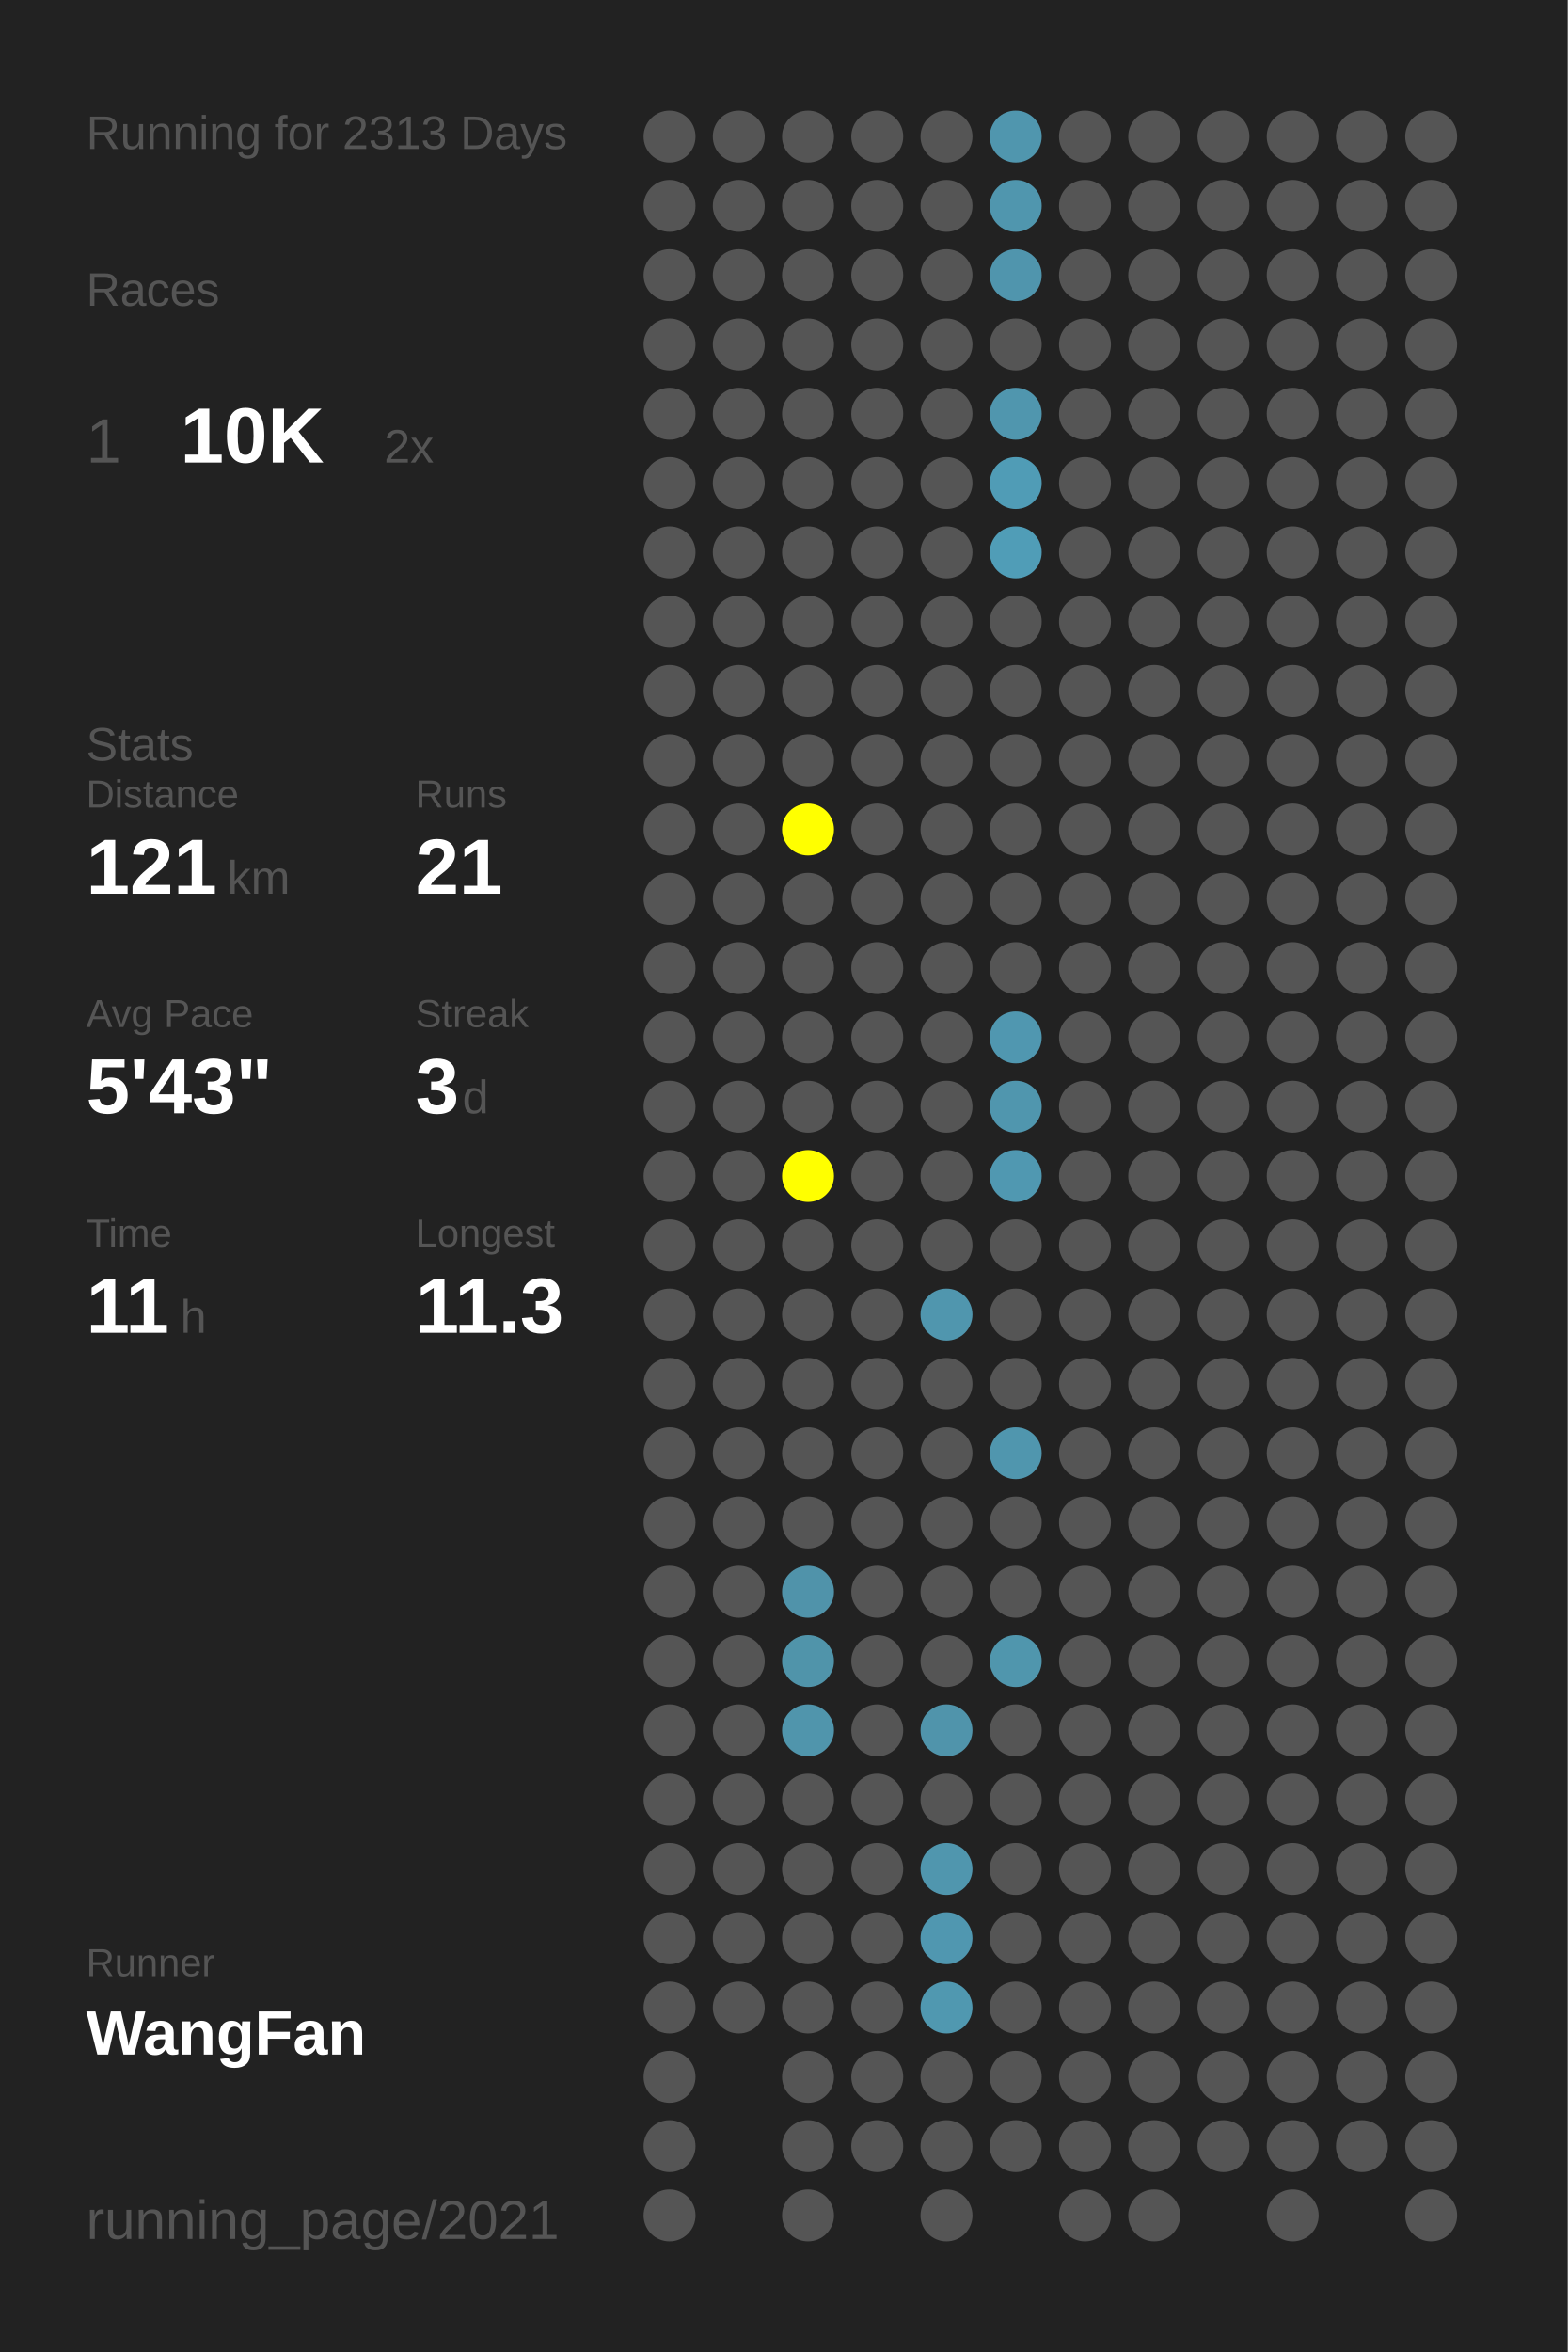
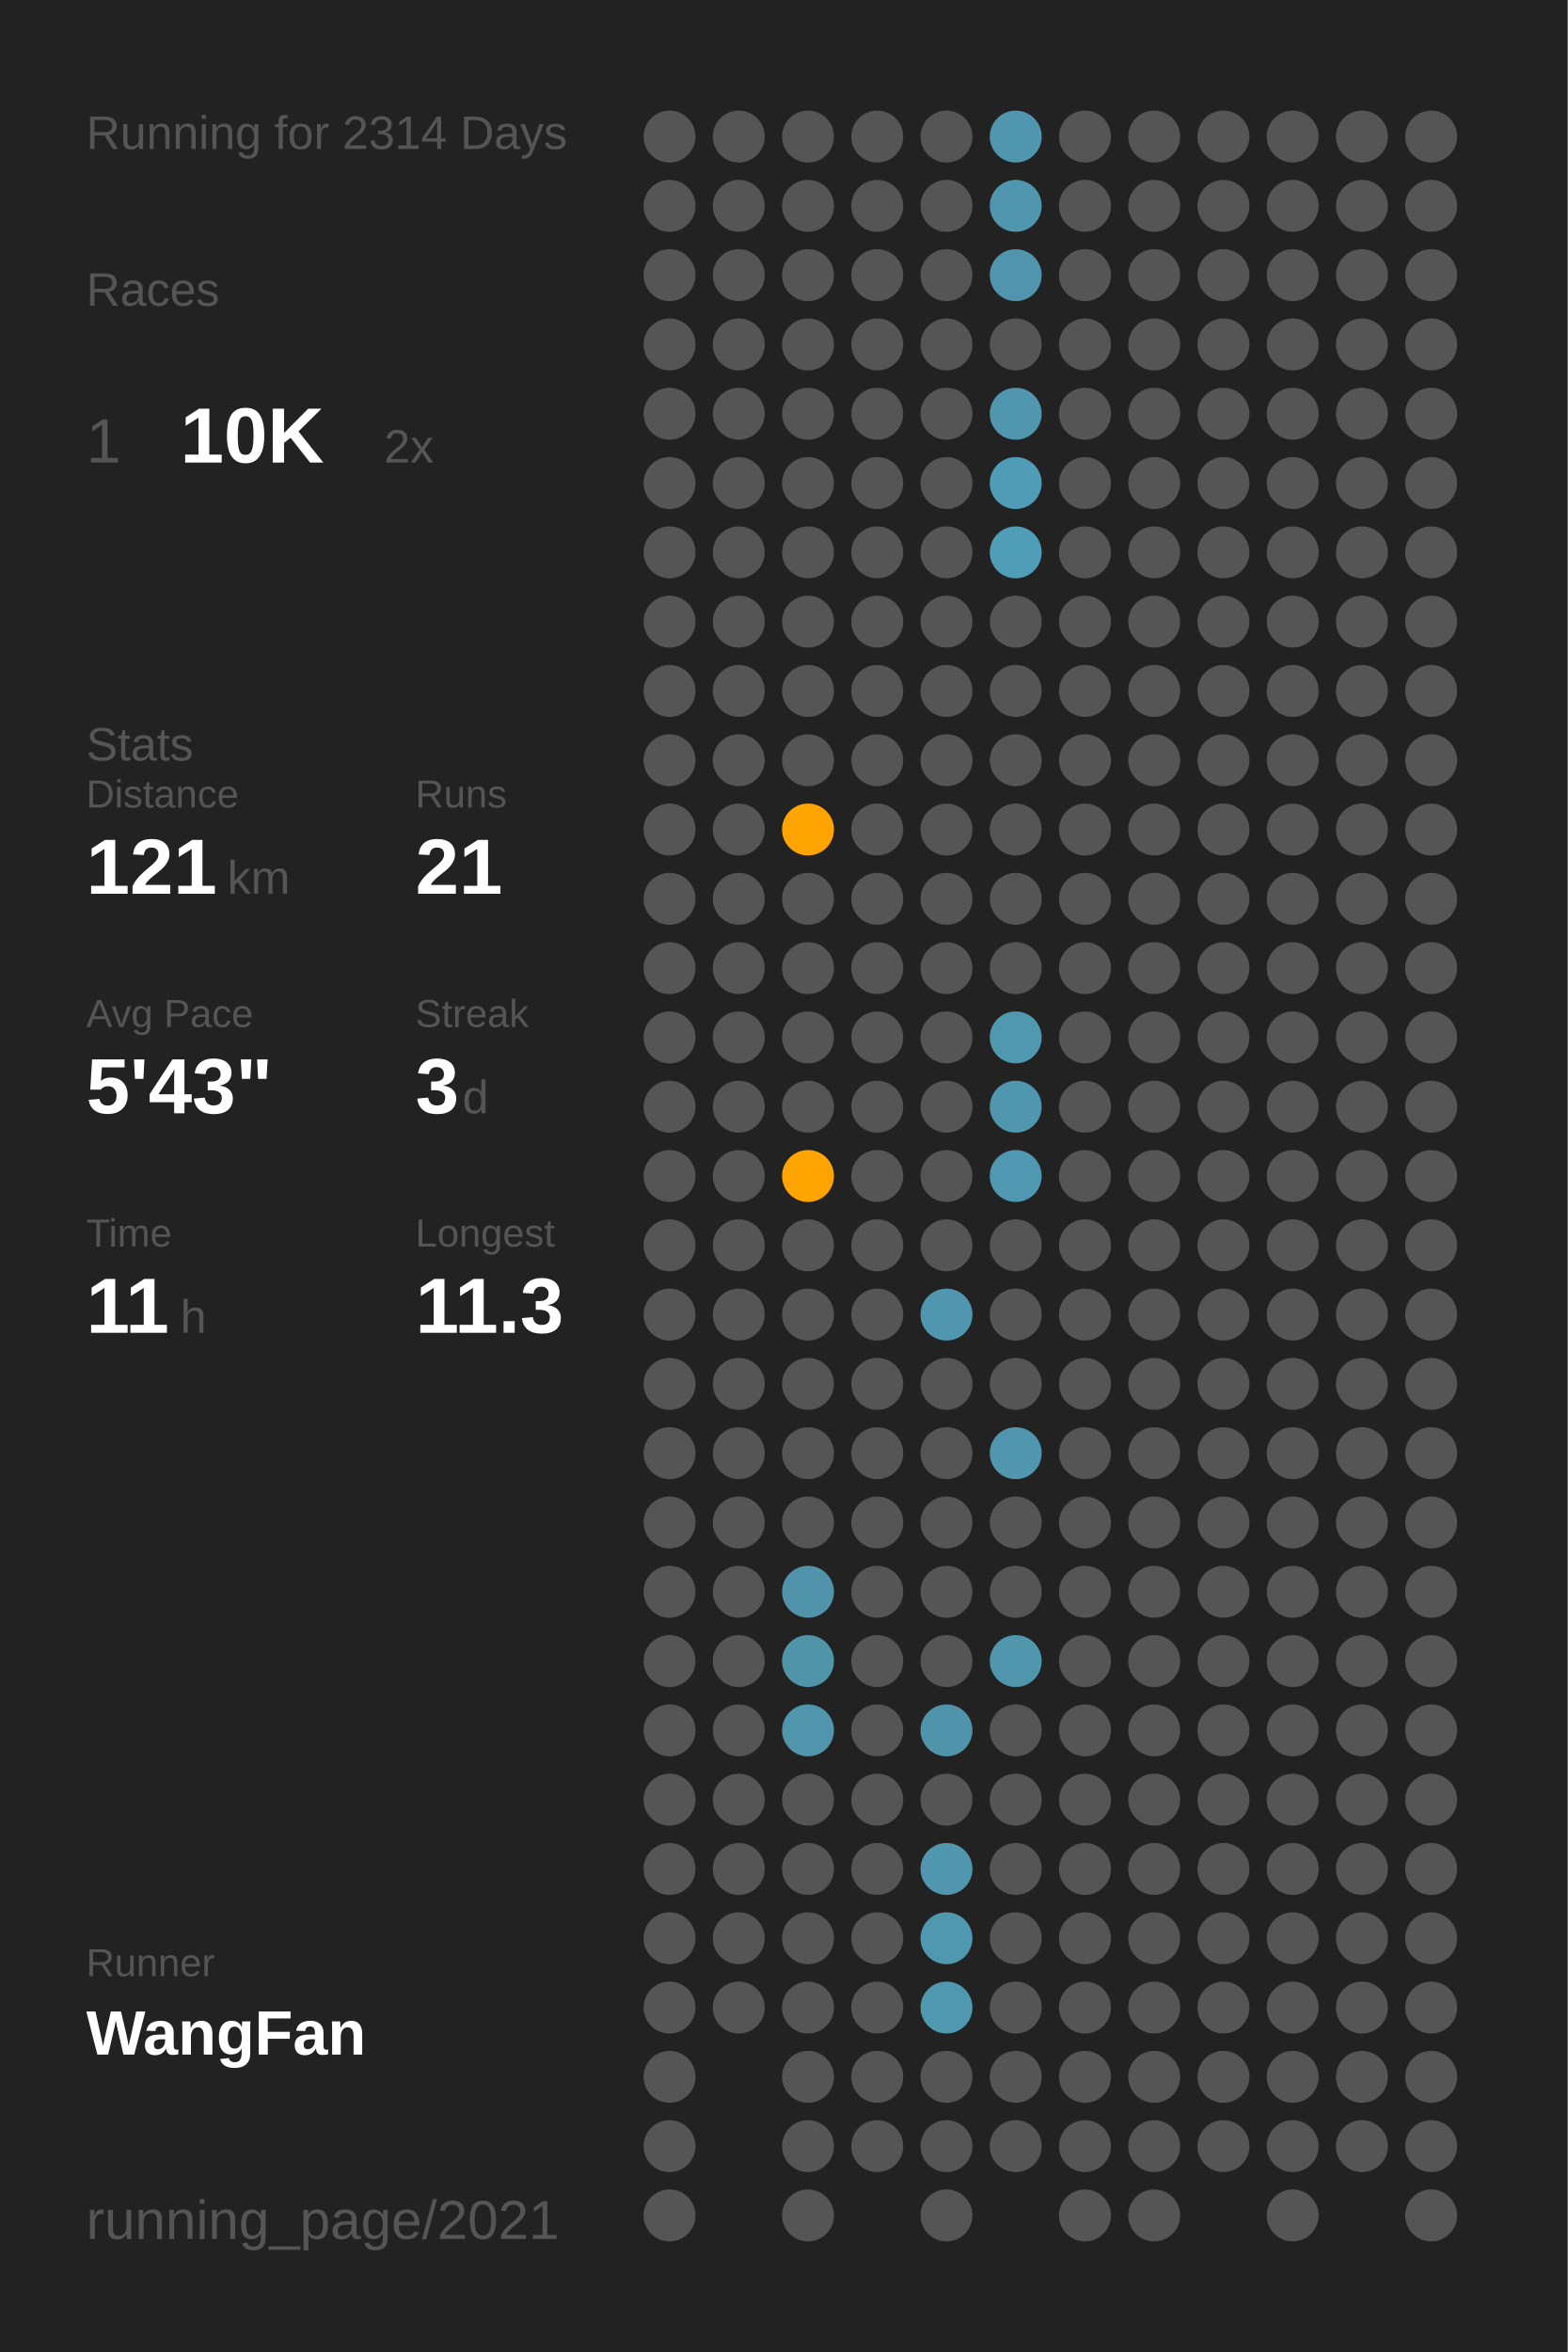
<svg xmlns="http://www.w3.org/2000/svg" baseProfile="full" height="300mm" version="1.1" viewBox="0,0,200,300" width="200mm">
  <defs />
  <rect fill="#222222" height="300" width="200" x="0" y="0" />
-   <text fill="#555555" style="font-size:6px; font-family:Arial;" x="11" y="19">Running for 2313 Days</text>
+   <text fill="#555555" style="font-size:6px; font-family:Arial;" x="11" y="19">Running for 2314 Days</text>
  <text fill="#555555" style="font-size:6px; font-family:Arial;" x="11" y="39">Races</text>
  <text fill="#555555" style="font-size:8px; font-family:Arial;" x="11" y="59">1</text>
  <text fill="#FFFFFF" style="font-size:10px; font-family:Arial; font-weight:bold;" x="23" y="59">10K</text>
  <text fill="#555555" style="font-size:6px; font-family:Arial;" x="49" y="59">2x</text>
  <text fill="#555555" style="font-size:6px; font-family:Arial;" x="11" y="97">Stats</text>
  <text fill="#555555" style="font-size:5px; font-family:Arial;" x="11" y="103">Distance</text>
  <text fill="#FFFFFF" style="font-size:10px; font-family:Arial; font-weight:bold;" x="11" y="114">121</text>
  <text fill="#555555" style="font-size:6px; font-family:Arial;" x="29" y="114">km</text>
  <text fill="#555555" style="font-size:5px; font-family:Arial;" x="53" y="103">Runs</text>
  <text fill="#FFFFFF" style="font-size:10px; font-family:Arial; font-weight:bold;" x="53" y="114">21</text>
  <text fill="#555555" style="font-size:5px; font-family:Arial;" x="11" y="131">Avg Pace</text>
  <text fill="#FFFFFF" style="font-size:10px; font-family:Arial; font-weight:bold;" x="11" y="142">5'43"</text>
  <text fill="#555555" style="font-size:5px; font-family:Arial;" x="53" y="131">Streak</text>
  <text fill="#FFFFFF" style="font-size:10px; font-family:Arial; font-weight:bold;" x="53" y="142">3</text>
  <text fill="#555555" style="font-size:6px; font-family:Arial;" x="59" y="142">d</text>
  <text fill="#555555" style="font-size:5px; font-family:Arial;" x="11" y="159">Time</text>
  <text fill="#FFFFFF" style="font-size:10px; font-family:Arial; font-weight:bold;" x="11" y="170">11</text>
  <text fill="#555555" style="font-size:6px; font-family:Arial;" x="23" y="170">h</text>
  <text fill="#555555" style="font-size:5px; font-family:Arial;" x="53" y="159">Longest</text>
  <text fill="#FFFFFF" style="font-size:10px; font-family:Arial; font-weight:bold;" x="53" y="170">11.3</text>
  <text fill="#555555" style="font-size:5px; font-family:Arial;" x="11" y="252.065">Runner</text>
  <text fill="#FFFFFF" style="font-size:8px; font-family:Arial; font-weight:bold;" x="11" y="262.065">WangFan</text>
  <text fill="#555555" style="font-size:7px; font-family:Arial;" x="11" y="285.581">running_page/2021</text>
  <circle cx="85.417" cy="17.419" fill="#555555" r="3.312" />
  <circle cx="85.417" cy="26.258" fill="#555555" r="3.312" />
  <circle cx="85.417" cy="35.097" fill="#555555" r="3.312" />
  <circle cx="85.417" cy="43.935" fill="#555555" r="3.312" />
  <circle cx="85.417" cy="52.774" fill="#555555" r="3.312" />
  <circle cx="85.417" cy="61.613" fill="#555555" r="3.312" />
  <circle cx="85.417" cy="70.452" fill="#555555" r="3.312" />
  <circle cx="85.417" cy="79.29" fill="#555555" r="3.312" />
  <circle cx="85.417" cy="88.129" fill="#555555" r="3.312" />
  <circle cx="85.417" cy="96.968" fill="#555555" r="3.312" />
  <circle cx="85.417" cy="105.806" fill="#555555" r="3.312" />
  <circle cx="85.417" cy="114.645" fill="#555555" r="3.312" />
  <circle cx="85.417" cy="123.484" fill="#555555" r="3.312" />
  <circle cx="85.417" cy="132.323" fill="#555555" r="3.312" />
  <circle cx="85.417" cy="141.161" fill="#555555" r="3.312" />
  <circle cx="85.417" cy="150" fill="#555555" r="3.312" />
  <circle cx="85.417" cy="158.839" fill="#555555" r="3.312" />
  <circle cx="85.417" cy="167.677" fill="#555555" r="3.312" />
  <circle cx="85.417" cy="176.516" fill="#555555" r="3.312" />
  <circle cx="85.417" cy="185.355" fill="#555555" r="3.312" />
  <circle cx="85.417" cy="194.194" fill="#555555" r="3.312" />
  <circle cx="85.417" cy="203.032" fill="#555555" r="3.312" />
  <circle cx="85.417" cy="211.871" fill="#555555" r="3.312" />
  <circle cx="85.417" cy="220.71" fill="#555555" r="3.312" />
  <circle cx="85.417" cy="229.548" fill="#555555" r="3.312" />
  <circle cx="85.417" cy="238.387" fill="#555555" r="3.312" />
  <circle cx="85.417" cy="247.226" fill="#555555" r="3.312" />
  <circle cx="85.417" cy="256.065" fill="#555555" r="3.312" />
  <circle cx="85.417" cy="264.903" fill="#555555" r="3.312" />
  <circle cx="85.417" cy="273.742" fill="#555555" r="3.312" />
  <circle cx="85.417" cy="282.581" fill="#555555" r="3.312" />
  <circle cx="94.25" cy="17.419" fill="#555555" r="3.312" />
  <circle cx="94.25" cy="26.258" fill="#555555" r="3.312" />
  <circle cx="94.25" cy="35.097" fill="#555555" r="3.312" />
  <circle cx="94.25" cy="43.935" fill="#555555" r="3.312" />
  <circle cx="94.25" cy="52.774" fill="#555555" r="3.312" />
  <circle cx="94.25" cy="61.613" fill="#555555" r="3.312" />
  <circle cx="94.25" cy="70.452" fill="#555555" r="3.312" />
  <circle cx="94.25" cy="79.29" fill="#555555" r="3.312" />
  <circle cx="94.25" cy="88.129" fill="#555555" r="3.312" />
  <circle cx="94.25" cy="96.968" fill="#555555" r="3.312" />
  <circle cx="94.25" cy="105.806" fill="#555555" r="3.312" />
  <circle cx="94.25" cy="114.645" fill="#555555" r="3.312" />
  <circle cx="94.25" cy="123.484" fill="#555555" r="3.312" />
  <circle cx="94.25" cy="132.323" fill="#555555" r="3.312" />
  <circle cx="94.25" cy="141.161" fill="#555555" r="3.312" />
  <circle cx="94.25" cy="150" fill="#555555" r="3.312" />
  <circle cx="94.25" cy="158.839" fill="#555555" r="3.312" />
  <circle cx="94.25" cy="167.677" fill="#555555" r="3.312" />
  <circle cx="94.25" cy="176.516" fill="#555555" r="3.312" />
  <circle cx="94.25" cy="185.355" fill="#555555" r="3.312" />
  <circle cx="94.25" cy="194.194" fill="#555555" r="3.312" />
  <circle cx="94.25" cy="203.032" fill="#555555" r="3.312" />
  <circle cx="94.25" cy="211.871" fill="#555555" r="3.312" />
  <circle cx="94.25" cy="220.71" fill="#555555" r="3.312" />
  <circle cx="94.25" cy="229.548" fill="#555555" r="3.312" />
  <circle cx="94.25" cy="238.387" fill="#555555" r="3.312" />
  <circle cx="94.25" cy="247.226" fill="#555555" r="3.312" />
  <circle cx="94.25" cy="256.065" fill="#555555" r="3.312" />
  <circle cx="103.083" cy="17.419" fill="#555555" r="3.312" />
  <circle cx="103.083" cy="26.258" fill="#555555" r="3.312" />
  <circle cx="103.083" cy="35.097" fill="#555555" r="3.312" />
  <circle cx="103.083" cy="43.935" fill="#555555" r="3.312" />
  <circle cx="103.083" cy="52.774" fill="#555555" r="3.312" />
  <circle cx="103.083" cy="61.613" fill="#555555" r="3.312" />
  <circle cx="103.083" cy="70.452" fill="#555555" r="3.312" />
  <circle cx="103.083" cy="79.29" fill="#555555" r="3.312" />
  <circle cx="103.083" cy="88.129" fill="#555555" r="3.312" />
  <circle cx="103.083" cy="96.968" fill="#555555" r="3.312" />
-   <circle cx="103.083" cy="105.806" fill="#FFFF00" r="3.312" />
+   <circle cx="103.083" cy="105.806" fill="#ffa400" r="3.312" />
  <circle cx="103.083" cy="114.645" fill="#555555" r="3.312" />
  <circle cx="103.083" cy="123.484" fill="#555555" r="3.312" />
  <circle cx="103.083" cy="132.323" fill="#555555" r="3.312" />
  <circle cx="103.083" cy="141.161" fill="#555555" r="3.312" />
-   <circle cx="103.083" cy="150" fill="#FFFF00" r="3.312" />
+   <circle cx="103.083" cy="150" fill="#ffa400" r="3.312" />
  <circle cx="103.083" cy="158.839" fill="#555555" r="3.312" />
  <circle cx="103.083" cy="167.677" fill="#555555" r="3.312" />
  <circle cx="103.083" cy="176.516" fill="#555555" r="3.312" />
  <circle cx="103.083" cy="185.355" fill="#555555" r="3.312" />
  <circle cx="103.083" cy="194.194" fill="#555555" r="3.312" />
  <circle cx="103.083" cy="203.032" fill="#5093aa" r="3.312" />
  <circle cx="103.083" cy="211.871" fill="#5094aa" r="3.312" />
  <circle cx="103.083" cy="220.71" fill="#5095ac" r="3.312" />
  <circle cx="103.083" cy="229.548" fill="#555555" r="3.312" />
  <circle cx="103.083" cy="238.387" fill="#555555" r="3.312" />
  <circle cx="103.083" cy="247.226" fill="#555555" r="3.312" />
  <circle cx="103.083" cy="256.065" fill="#555555" r="3.312" />
  <circle cx="103.083" cy="264.903" fill="#555555" r="3.312" />
  <circle cx="103.083" cy="273.742" fill="#555555" r="3.312" />
  <circle cx="103.083" cy="282.581" fill="#555555" r="3.312" />
  <circle cx="111.917" cy="17.419" fill="#555555" r="3.312" />
  <circle cx="111.917" cy="26.258" fill="#555555" r="3.312" />
  <circle cx="111.917" cy="35.097" fill="#555555" r="3.312" />
  <circle cx="111.917" cy="43.935" fill="#555555" r="3.312" />
  <circle cx="111.917" cy="52.774" fill="#555555" r="3.312" />
  <circle cx="111.917" cy="61.613" fill="#555555" r="3.312" />
  <circle cx="111.917" cy="70.452" fill="#555555" r="3.312" />
  <circle cx="111.917" cy="79.29" fill="#555555" r="3.312" />
  <circle cx="111.917" cy="88.129" fill="#555555" r="3.312" />
  <circle cx="111.917" cy="96.968" fill="#555555" r="3.312" />
  <circle cx="111.917" cy="105.806" fill="#555555" r="3.312" />
  <circle cx="111.917" cy="114.645" fill="#555555" r="3.312" />
  <circle cx="111.917" cy="123.484" fill="#555555" r="3.312" />
  <circle cx="111.917" cy="132.323" fill="#555555" r="3.312" />
  <circle cx="111.917" cy="141.161" fill="#555555" r="3.312" />
  <circle cx="111.917" cy="150" fill="#555555" r="3.312" />
  <circle cx="111.917" cy="158.839" fill="#555555" r="3.312" />
  <circle cx="111.917" cy="167.677" fill="#555555" r="3.312" />
  <circle cx="111.917" cy="176.516" fill="#555555" r="3.312" />
  <circle cx="111.917" cy="185.355" fill="#555555" r="3.312" />
  <circle cx="111.917" cy="194.194" fill="#555555" r="3.312" />
  <circle cx="111.917" cy="203.032" fill="#555555" r="3.312" />
  <circle cx="111.917" cy="211.871" fill="#555555" r="3.312" />
  <circle cx="111.917" cy="220.71" fill="#555555" r="3.312" />
  <circle cx="111.917" cy="229.548" fill="#555555" r="3.312" />
  <circle cx="111.917" cy="238.387" fill="#555555" r="3.312" />
  <circle cx="111.917" cy="247.226" fill="#555555" r="3.312" />
  <circle cx="111.917" cy="256.065" fill="#555555" r="3.312" />
  <circle cx="111.917" cy="264.903" fill="#555555" r="3.312" />
  <circle cx="111.917" cy="273.742" fill="#555555" r="3.312" />
  <circle cx="120.75" cy="17.419" fill="#555555" r="3.312" />
  <circle cx="120.75" cy="26.258" fill="#555555" r="3.312" />
  <circle cx="120.75" cy="35.097" fill="#555555" r="3.312" />
  <circle cx="120.75" cy="43.935" fill="#555555" r="3.312" />
  <circle cx="120.75" cy="52.774" fill="#555555" r="3.312" />
  <circle cx="120.75" cy="61.613" fill="#555555" r="3.312" />
  <circle cx="120.75" cy="70.452" fill="#555555" r="3.312" />
  <circle cx="120.75" cy="79.29" fill="#555555" r="3.312" />
  <circle cx="120.75" cy="88.129" fill="#555555" r="3.312" />
  <circle cx="120.75" cy="96.968" fill="#555555" r="3.312" />
  <circle cx="120.75" cy="105.806" fill="#555555" r="3.312" />
  <circle cx="120.75" cy="114.645" fill="#555555" r="3.312" />
  <circle cx="120.75" cy="123.484" fill="#555555" r="3.312" />
  <circle cx="120.75" cy="132.323" fill="#555555" r="3.312" />
  <circle cx="120.75" cy="141.161" fill="#555555" r="3.312" />
  <circle cx="120.75" cy="150" fill="#555555" r="3.312" />
  <circle cx="120.75" cy="158.839" fill="#555555" r="3.312" />
  <circle cx="120.75" cy="167.677" fill="#5096ae" r="3.312" />
  <circle cx="120.75" cy="176.516" fill="#555555" r="3.312" />
  <circle cx="120.75" cy="185.355" fill="#555555" r="3.312" />
  <circle cx="120.75" cy="194.194" fill="#555555" r="3.312" />
  <circle cx="120.75" cy="203.032" fill="#555555" r="3.312" />
  <circle cx="120.75" cy="211.871" fill="#555555" r="3.312" />
  <circle cx="120.75" cy="220.71" fill="#5094ab" r="3.312" />
  <circle cx="120.75" cy="229.548" fill="#555555" r="3.312" />
  <circle cx="120.75" cy="238.387" fill="#5096ae" r="3.312" />
  <circle cx="120.75" cy="247.226" fill="#5097b0" r="3.312" />
  <circle cx="120.75" cy="256.065" fill="#5098b0" r="3.312" />
  <circle cx="120.75" cy="264.903" fill="#555555" r="3.312" />
  <circle cx="120.75" cy="273.742" fill="#555555" r="3.312" />
  <circle cx="120.75" cy="282.581" fill="#555555" r="3.312" />
  <circle cx="129.583" cy="17.419" fill="#5096ae" r="3.312" />
  <circle cx="129.583" cy="26.258" fill="#5096ae" r="3.312" />
  <circle cx="129.583" cy="35.097" fill="#5095ad" r="3.312" />
  <circle cx="129.583" cy="43.935" fill="#555555" r="3.312" />
  <circle cx="129.583" cy="52.774" fill="#5096ae" r="3.312" />
  <circle cx="129.583" cy="61.613" fill="#509cb6" r="3.312" />
  <circle cx="129.583" cy="70.452" fill="#509db7" r="3.312" />
  <circle cx="129.583" cy="79.29" fill="#555555" r="3.312" />
  <circle cx="129.583" cy="88.129" fill="#555555" r="3.312" />
  <circle cx="129.583" cy="96.968" fill="#555555" r="3.312" />
  <circle cx="129.583" cy="105.806" fill="#555555" r="3.312" />
  <circle cx="129.583" cy="114.645" fill="#555555" r="3.312" />
  <circle cx="129.583" cy="123.484" fill="#555555" r="3.312" />
  <circle cx="129.583" cy="132.323" fill="#5097b0" r="3.312" />
  <circle cx="129.583" cy="141.161" fill="#5096ae" r="3.312" />
  <circle cx="129.583" cy="150" fill="#5098b1" r="3.312" />
  <circle cx="129.583" cy="158.839" fill="#555555" r="3.312" />
  <circle cx="129.583" cy="167.677" fill="#555555" r="3.312" />
  <circle cx="129.583" cy="176.516" fill="#555555" r="3.312" />
  <circle cx="129.583" cy="185.355" fill="#5096ae" r="3.312" />
  <circle cx="129.583" cy="194.194" fill="#555555" r="3.312" />
  <circle cx="129.583" cy="203.032" fill="#555555" r="3.312" />
  <circle cx="129.583" cy="211.871" fill="#5096ad" r="3.312" />
  <circle cx="129.583" cy="220.71" fill="#555555" r="3.312" />
  <circle cx="129.583" cy="229.548" fill="#555555" r="3.312" />
  <circle cx="129.583" cy="238.387" fill="#555555" r="3.312" />
  <circle cx="129.583" cy="247.226" fill="#555555" r="3.312" />
  <circle cx="129.583" cy="256.065" fill="#555555" r="3.312" />
  <circle cx="129.583" cy="264.903" fill="#555555" r="3.312" />
  <circle cx="129.583" cy="273.742" fill="#555555" r="3.312" />
  <circle cx="138.417" cy="17.419" fill="#555555" r="3.312" />
  <circle cx="138.417" cy="26.258" fill="#555555" r="3.312" />
  <circle cx="138.417" cy="35.097" fill="#555555" r="3.312" />
  <circle cx="138.417" cy="43.935" fill="#555555" r="3.312" />
  <circle cx="138.417" cy="52.774" fill="#555555" r="3.312" />
  <circle cx="138.417" cy="61.613" fill="#555555" r="3.312" />
  <circle cx="138.417" cy="70.452" fill="#555555" r="3.312" />
  <circle cx="138.417" cy="79.29" fill="#555555" r="3.312" />
  <circle cx="138.417" cy="88.129" fill="#555555" r="3.312" />
  <circle cx="138.417" cy="96.968" fill="#555555" r="3.312" />
  <circle cx="138.417" cy="105.806" fill="#555555" r="3.312" />
  <circle cx="138.417" cy="114.645" fill="#555555" r="3.312" />
  <circle cx="138.417" cy="123.484" fill="#555555" r="3.312" />
  <circle cx="138.417" cy="132.323" fill="#555555" r="3.312" />
  <circle cx="138.417" cy="141.161" fill="#555555" r="3.312" />
  <circle cx="138.417" cy="150" fill="#555555" r="3.312" />
  <circle cx="138.417" cy="158.839" fill="#555555" r="3.312" />
  <circle cx="138.417" cy="167.677" fill="#555555" r="3.312" />
  <circle cx="138.417" cy="176.516" fill="#555555" r="3.312" />
  <circle cx="138.417" cy="185.355" fill="#555555" r="3.312" />
  <circle cx="138.417" cy="194.194" fill="#555555" r="3.312" />
  <circle cx="138.417" cy="203.032" fill="#555555" r="3.312" />
  <circle cx="138.417" cy="211.871" fill="#555555" r="3.312" />
  <circle cx="138.417" cy="220.71" fill="#555555" r="3.312" />
  <circle cx="138.417" cy="229.548" fill="#555555" r="3.312" />
  <circle cx="138.417" cy="238.387" fill="#555555" r="3.312" />
  <circle cx="138.417" cy="247.226" fill="#555555" r="3.312" />
  <circle cx="138.417" cy="256.065" fill="#555555" r="3.312" />
  <circle cx="138.417" cy="264.903" fill="#555555" r="3.312" />
  <circle cx="138.417" cy="273.742" fill="#555555" r="3.312" />
  <circle cx="138.417" cy="282.581" fill="#555555" r="3.312" />
  <circle cx="147.25" cy="17.419" fill="#555555" r="3.312" />
  <circle cx="147.25" cy="26.258" fill="#555555" r="3.312" />
  <circle cx="147.25" cy="35.097" fill="#555555" r="3.312" />
  <circle cx="147.25" cy="43.935" fill="#555555" r="3.312" />
  <circle cx="147.25" cy="52.774" fill="#555555" r="3.312" />
  <circle cx="147.25" cy="61.613" fill="#555555" r="3.312" />
  <circle cx="147.25" cy="70.452" fill="#555555" r="3.312" />
  <circle cx="147.25" cy="79.29" fill="#555555" r="3.312" />
  <circle cx="147.25" cy="88.129" fill="#555555" r="3.312" />
  <circle cx="147.25" cy="96.968" fill="#555555" r="3.312" />
  <circle cx="147.25" cy="105.806" fill="#555555" r="3.312" />
  <circle cx="147.25" cy="114.645" fill="#555555" r="3.312" />
  <circle cx="147.25" cy="123.484" fill="#555555" r="3.312" />
  <circle cx="147.25" cy="132.323" fill="#555555" r="3.312" />
  <circle cx="147.25" cy="141.161" fill="#555555" r="3.312" />
  <circle cx="147.25" cy="150" fill="#555555" r="3.312" />
  <circle cx="147.25" cy="158.839" fill="#555555" r="3.312" />
  <circle cx="147.25" cy="167.677" fill="#555555" r="3.312" />
  <circle cx="147.25" cy="176.516" fill="#555555" r="3.312" />
  <circle cx="147.25" cy="185.355" fill="#555555" r="3.312" />
  <circle cx="147.25" cy="194.194" fill="#555555" r="3.312" />
  <circle cx="147.25" cy="203.032" fill="#555555" r="3.312" />
  <circle cx="147.25" cy="211.871" fill="#555555" r="3.312" />
  <circle cx="147.25" cy="220.71" fill="#555555" r="3.312" />
  <circle cx="147.25" cy="229.548" fill="#555555" r="3.312" />
  <circle cx="147.25" cy="238.387" fill="#555555" r="3.312" />
  <circle cx="147.25" cy="247.226" fill="#555555" r="3.312" />
  <circle cx="147.25" cy="256.065" fill="#555555" r="3.312" />
  <circle cx="147.25" cy="264.903" fill="#555555" r="3.312" />
  <circle cx="147.25" cy="273.742" fill="#555555" r="3.312" />
  <circle cx="147.25" cy="282.581" fill="#555555" r="3.312" />
  <circle cx="156.083" cy="17.419" fill="#555555" r="3.312" />
  <circle cx="156.083" cy="26.258" fill="#555555" r="3.312" />
  <circle cx="156.083" cy="35.097" fill="#555555" r="3.312" />
  <circle cx="156.083" cy="43.935" fill="#555555" r="3.312" />
  <circle cx="156.083" cy="52.774" fill="#555555" r="3.312" />
  <circle cx="156.083" cy="61.613" fill="#555555" r="3.312" />
  <circle cx="156.083" cy="70.452" fill="#555555" r="3.312" />
  <circle cx="156.083" cy="79.29" fill="#555555" r="3.312" />
  <circle cx="156.083" cy="88.129" fill="#555555" r="3.312" />
  <circle cx="156.083" cy="96.968" fill="#555555" r="3.312" />
  <circle cx="156.083" cy="105.806" fill="#555555" r="3.312" />
  <circle cx="156.083" cy="114.645" fill="#555555" r="3.312" />
  <circle cx="156.083" cy="123.484" fill="#555555" r="3.312" />
  <circle cx="156.083" cy="132.323" fill="#555555" r="3.312" />
  <circle cx="156.083" cy="141.161" fill="#555555" r="3.312" />
  <circle cx="156.083" cy="150" fill="#555555" r="3.312" />
  <circle cx="156.083" cy="158.839" fill="#555555" r="3.312" />
  <circle cx="156.083" cy="167.677" fill="#555555" r="3.312" />
  <circle cx="156.083" cy="176.516" fill="#555555" r="3.312" />
  <circle cx="156.083" cy="185.355" fill="#555555" r="3.312" />
  <circle cx="156.083" cy="194.194" fill="#555555" r="3.312" />
  <circle cx="156.083" cy="203.032" fill="#555555" r="3.312" />
  <circle cx="156.083" cy="211.871" fill="#555555" r="3.312" />
  <circle cx="156.083" cy="220.71" fill="#555555" r="3.312" />
  <circle cx="156.083" cy="229.548" fill="#555555" r="3.312" />
  <circle cx="156.083" cy="238.387" fill="#555555" r="3.312" />
  <circle cx="156.083" cy="247.226" fill="#555555" r="3.312" />
  <circle cx="156.083" cy="256.065" fill="#555555" r="3.312" />
  <circle cx="156.083" cy="264.903" fill="#555555" r="3.312" />
  <circle cx="156.083" cy="273.742" fill="#555555" r="3.312" />
  <circle cx="164.917" cy="17.419" fill="#555555" r="3.312" />
  <circle cx="164.917" cy="26.258" fill="#555555" r="3.312" />
  <circle cx="164.917" cy="35.097" fill="#555555" r="3.312" />
  <circle cx="164.917" cy="43.935" fill="#555555" r="3.312" />
  <circle cx="164.917" cy="52.774" fill="#555555" r="3.312" />
  <circle cx="164.917" cy="61.613" fill="#555555" r="3.312" />
  <circle cx="164.917" cy="70.452" fill="#555555" r="3.312" />
  <circle cx="164.917" cy="79.29" fill="#555555" r="3.312" />
  <circle cx="164.917" cy="88.129" fill="#555555" r="3.312" />
  <circle cx="164.917" cy="96.968" fill="#555555" r="3.312" />
  <circle cx="164.917" cy="105.806" fill="#555555" r="3.312" />
  <circle cx="164.917" cy="114.645" fill="#555555" r="3.312" />
  <circle cx="164.917" cy="123.484" fill="#555555" r="3.312" />
  <circle cx="164.917" cy="132.323" fill="#555555" r="3.312" />
  <circle cx="164.917" cy="141.161" fill="#555555" r="3.312" />
  <circle cx="164.917" cy="150" fill="#555555" r="3.312" />
  <circle cx="164.917" cy="158.839" fill="#555555" r="3.312" />
  <circle cx="164.917" cy="167.677" fill="#555555" r="3.312" />
  <circle cx="164.917" cy="176.516" fill="#555555" r="3.312" />
  <circle cx="164.917" cy="185.355" fill="#555555" r="3.312" />
  <circle cx="164.917" cy="194.194" fill="#555555" r="3.312" />
  <circle cx="164.917" cy="203.032" fill="#555555" r="3.312" />
  <circle cx="164.917" cy="211.871" fill="#555555" r="3.312" />
  <circle cx="164.917" cy="220.71" fill="#555555" r="3.312" />
  <circle cx="164.917" cy="229.548" fill="#555555" r="3.312" />
  <circle cx="164.917" cy="238.387" fill="#555555" r="3.312" />
  <circle cx="164.917" cy="247.226" fill="#555555" r="3.312" />
  <circle cx="164.917" cy="256.065" fill="#555555" r="3.312" />
  <circle cx="164.917" cy="264.903" fill="#555555" r="3.312" />
  <circle cx="164.917" cy="273.742" fill="#555555" r="3.312" />
  <circle cx="164.917" cy="282.581" fill="#555555" r="3.312" />
  <circle cx="173.75" cy="17.419" fill="#555555" r="3.312" />
  <circle cx="173.75" cy="26.258" fill="#555555" r="3.312" />
  <circle cx="173.75" cy="35.097" fill="#555555" r="3.312" />
  <circle cx="173.75" cy="43.935" fill="#555555" r="3.312" />
  <circle cx="173.75" cy="52.774" fill="#555555" r="3.312" />
  <circle cx="173.75" cy="61.613" fill="#555555" r="3.312" />
  <circle cx="173.75" cy="70.452" fill="#555555" r="3.312" />
  <circle cx="173.75" cy="79.29" fill="#555555" r="3.312" />
  <circle cx="173.75" cy="88.129" fill="#555555" r="3.312" />
  <circle cx="173.75" cy="96.968" fill="#555555" r="3.312" />
  <circle cx="173.75" cy="105.806" fill="#555555" r="3.312" />
  <circle cx="173.75" cy="114.645" fill="#555555" r="3.312" />
  <circle cx="173.75" cy="123.484" fill="#555555" r="3.312" />
  <circle cx="173.75" cy="132.323" fill="#555555" r="3.312" />
  <circle cx="173.75" cy="141.161" fill="#555555" r="3.312" />
  <circle cx="173.75" cy="150" fill="#555555" r="3.312" />
  <circle cx="173.75" cy="158.839" fill="#555555" r="3.312" />
  <circle cx="173.75" cy="167.677" fill="#555555" r="3.312" />
  <circle cx="173.75" cy="176.516" fill="#555555" r="3.312" />
  <circle cx="173.75" cy="185.355" fill="#555555" r="3.312" />
  <circle cx="173.75" cy="194.194" fill="#555555" r="3.312" />
  <circle cx="173.75" cy="203.032" fill="#555555" r="3.312" />
  <circle cx="173.75" cy="211.871" fill="#555555" r="3.312" />
  <circle cx="173.75" cy="220.71" fill="#555555" r="3.312" />
  <circle cx="173.75" cy="229.548" fill="#555555" r="3.312" />
  <circle cx="173.75" cy="238.387" fill="#555555" r="3.312" />
  <circle cx="173.75" cy="247.226" fill="#555555" r="3.312" />
  <circle cx="173.75" cy="256.065" fill="#555555" r="3.312" />
  <circle cx="173.75" cy="264.903" fill="#555555" r="3.312" />
  <circle cx="173.75" cy="273.742" fill="#555555" r="3.312" />
  <circle cx="182.583" cy="17.419" fill="#555555" r="3.312" />
  <circle cx="182.583" cy="26.258" fill="#555555" r="3.312" />
  <circle cx="182.583" cy="35.097" fill="#555555" r="3.312" />
  <circle cx="182.583" cy="43.935" fill="#555555" r="3.312" />
  <circle cx="182.583" cy="52.774" fill="#555555" r="3.312" />
  <circle cx="182.583" cy="61.613" fill="#555555" r="3.312" />
  <circle cx="182.583" cy="70.452" fill="#555555" r="3.312" />
  <circle cx="182.583" cy="79.29" fill="#555555" r="3.312" />
  <circle cx="182.583" cy="88.129" fill="#555555" r="3.312" />
  <circle cx="182.583" cy="96.968" fill="#555555" r="3.312" />
  <circle cx="182.583" cy="105.806" fill="#555555" r="3.312" />
  <circle cx="182.583" cy="114.645" fill="#555555" r="3.312" />
  <circle cx="182.583" cy="123.484" fill="#555555" r="3.312" />
  <circle cx="182.583" cy="132.323" fill="#555555" r="3.312" />
  <circle cx="182.583" cy="141.161" fill="#555555" r="3.312" />
  <circle cx="182.583" cy="150" fill="#555555" r="3.312" />
  <circle cx="182.583" cy="158.839" fill="#555555" r="3.312" />
  <circle cx="182.583" cy="167.677" fill="#555555" r="3.312" />
  <circle cx="182.583" cy="176.516" fill="#555555" r="3.312" />
  <circle cx="182.583" cy="185.355" fill="#555555" r="3.312" />
  <circle cx="182.583" cy="194.194" fill="#555555" r="3.312" />
  <circle cx="182.583" cy="203.032" fill="#555555" r="3.312" />
  <circle cx="182.583" cy="211.871" fill="#555555" r="3.312" />
  <circle cx="182.583" cy="220.71" fill="#555555" r="3.312" />
  <circle cx="182.583" cy="229.548" fill="#555555" r="3.312" />
  <circle cx="182.583" cy="238.387" fill="#555555" r="3.312" />
  <circle cx="182.583" cy="247.226" fill="#555555" r="3.312" />
  <circle cx="182.583" cy="256.065" fill="#555555" r="3.312" />
  <circle cx="182.583" cy="264.903" fill="#555555" r="3.312" />
  <circle cx="182.583" cy="273.742" fill="#555555" r="3.312" />
  <circle cx="182.583" cy="282.581" fill="#555555" r="3.312" />
</svg>
